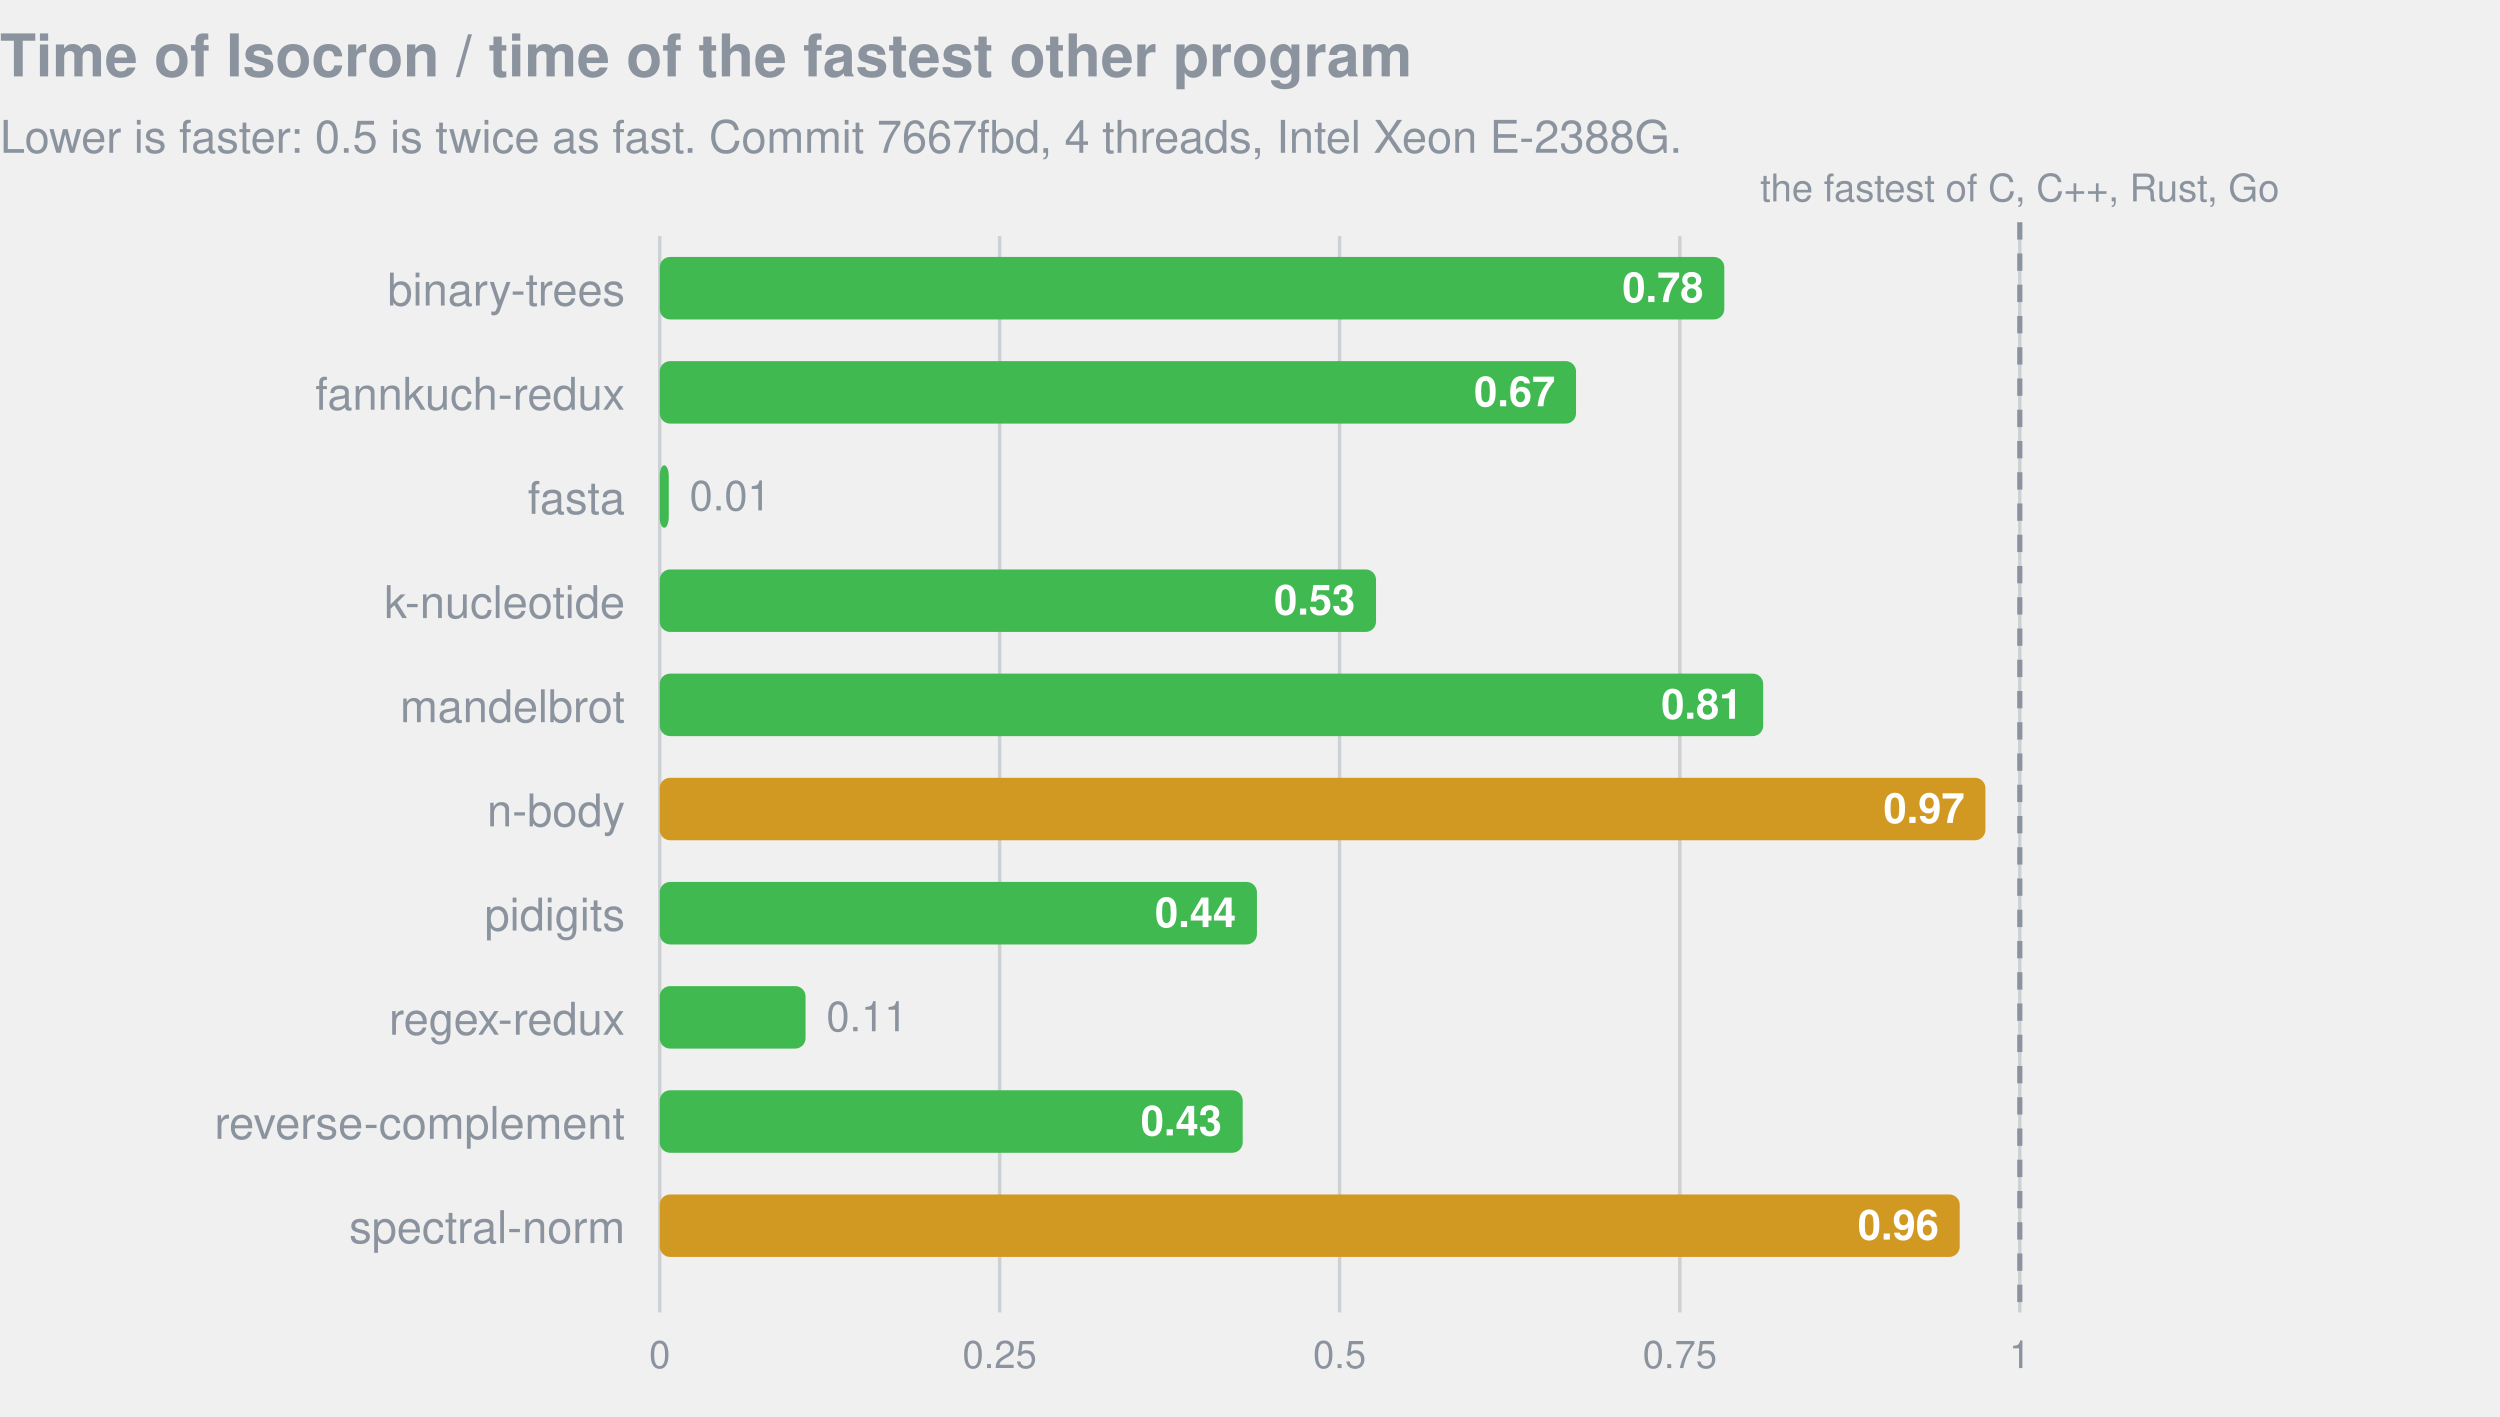
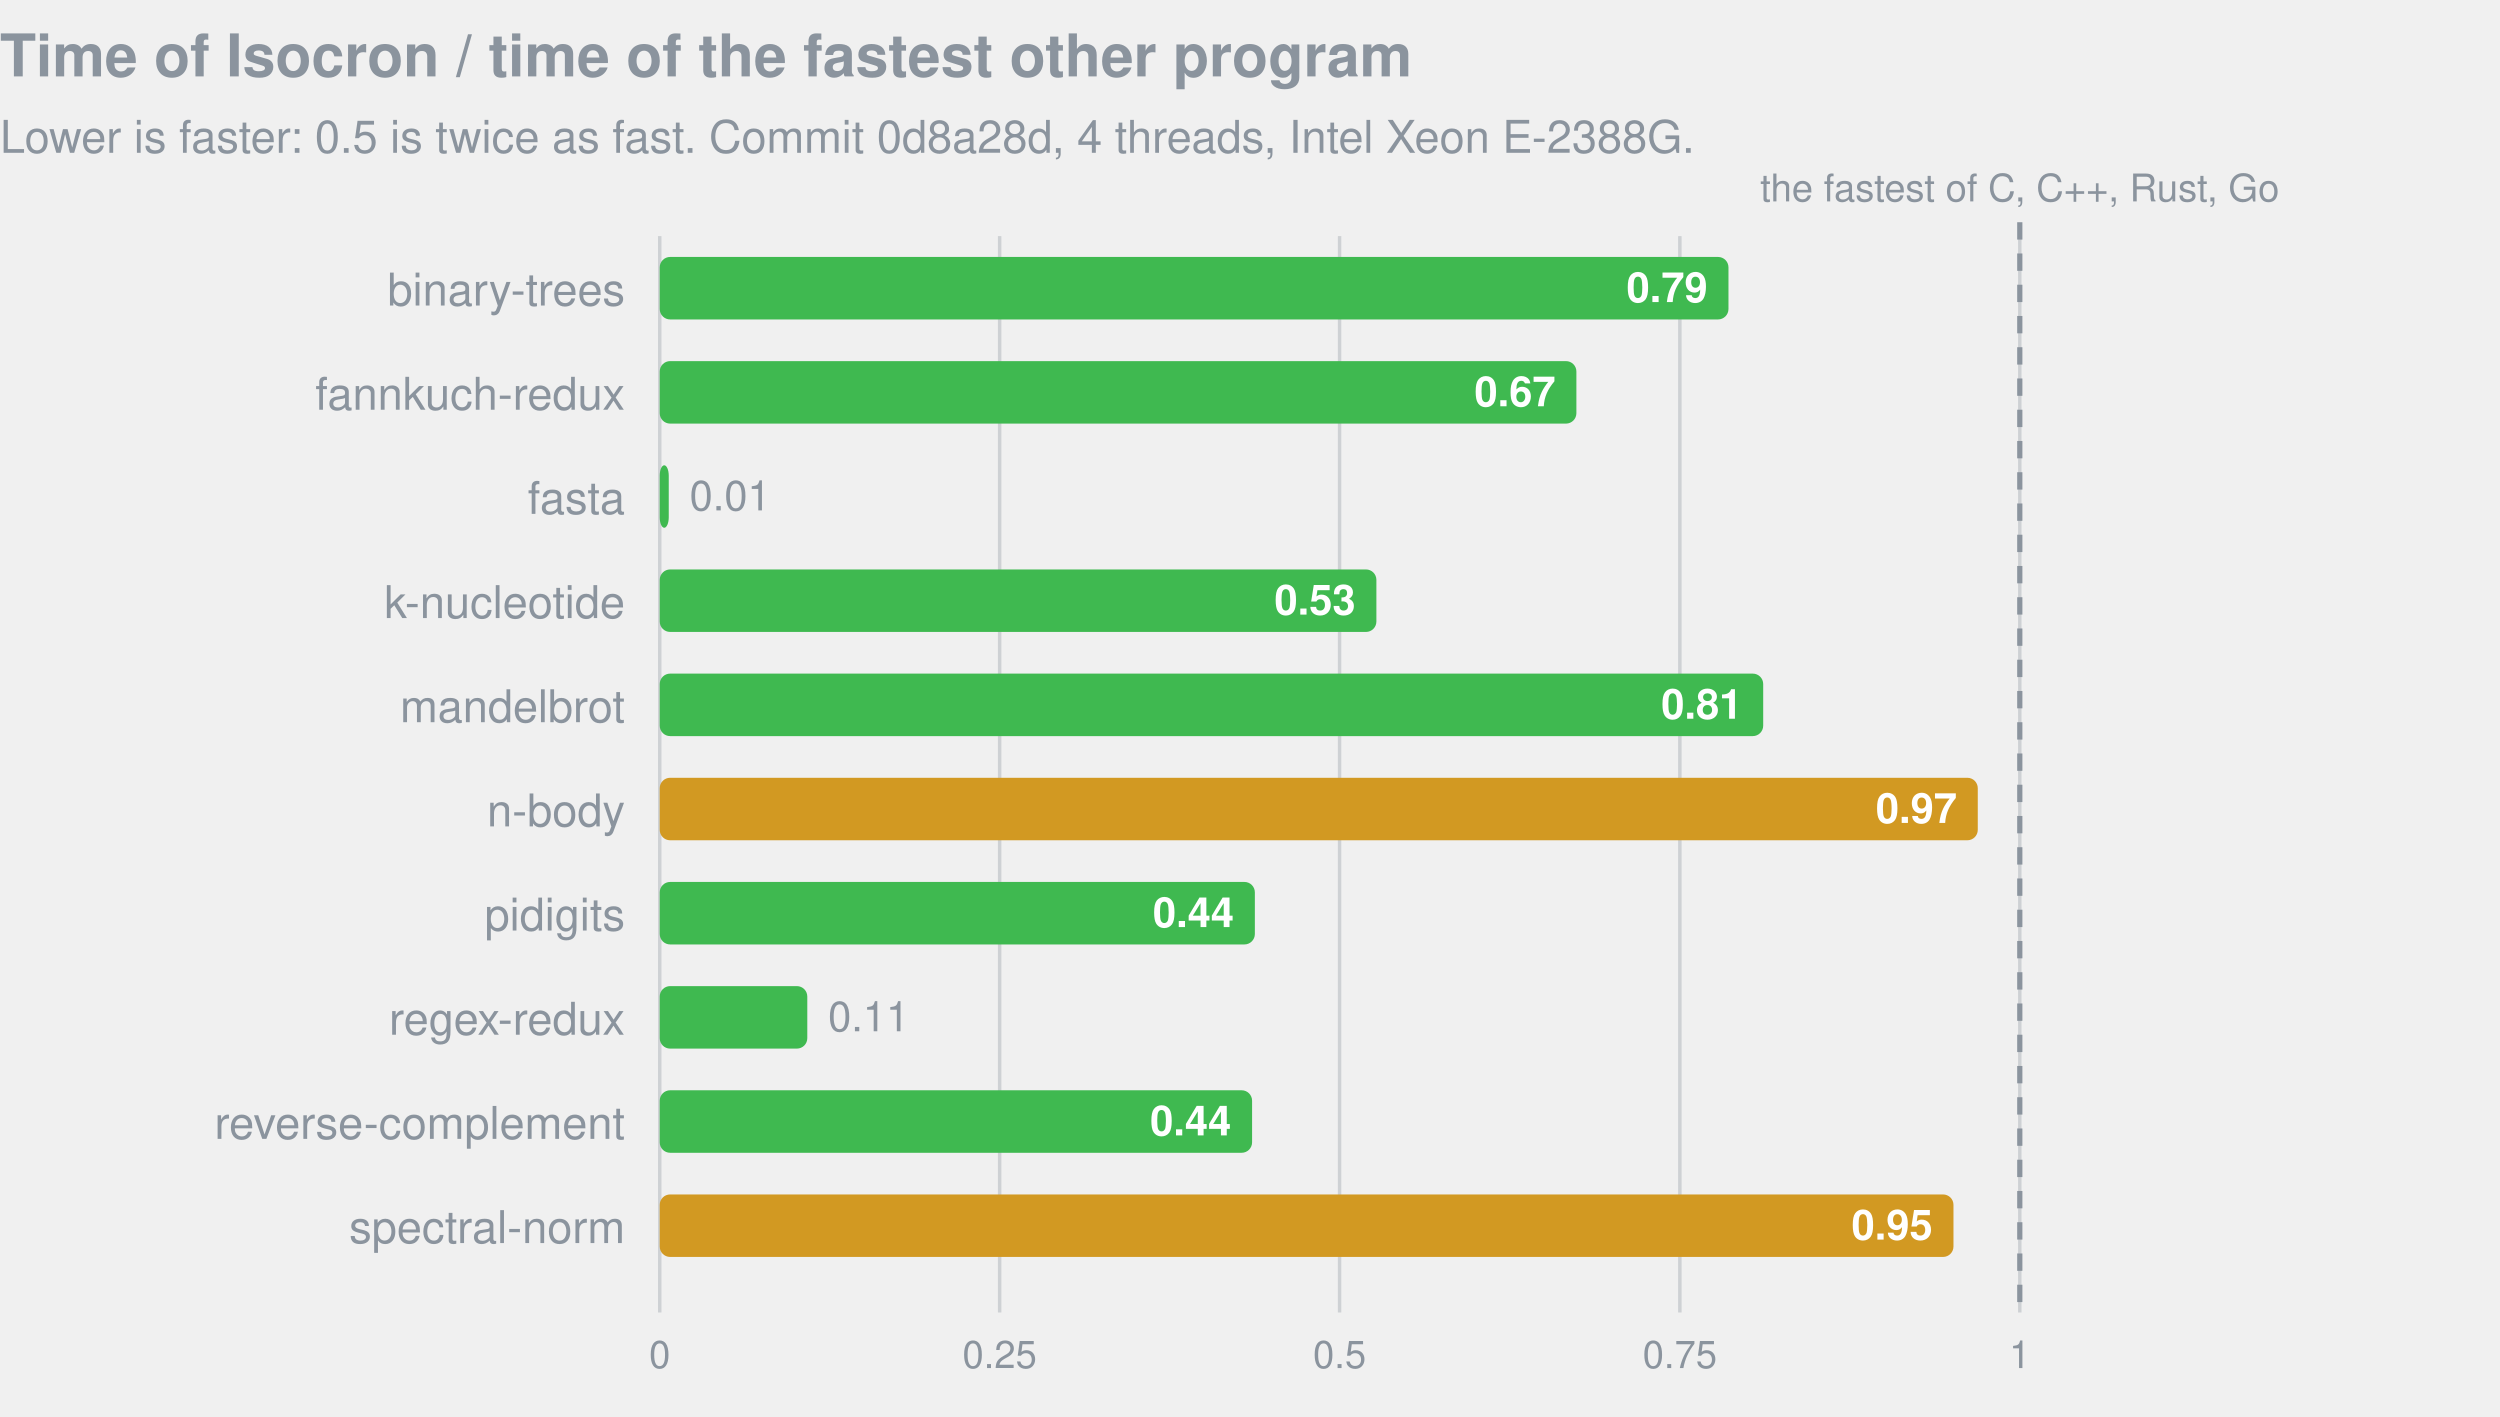
<svg xmlns="http://www.w3.org/2000/svg" width="720" height="408" viewBox="0 0 720 408" font-family="-apple-system, Segoe UI, Helvetica, Arial, sans-serif">
  <text x="0" y="22" font-size="17" font-weight="600" fill="#8b949e">Time of Isocron / time of the fastest other program</text>
-   <text x="0" y="44" font-size="13" fill="#8b949e">Lower is faster: 0.5 is twice as fast. Commit 7667fbd, 4 threads, Intel Xeon E-2388G.</text>
+   <text x="0" y="44" font-size="13" fill="#8b949e">Lower is faster: 0.5 is twice as fast. Commit 0d8a28d, 4 threads, Intel Xeon E-2388G.</text>
  <line x1="190.0" y1="68" x2="190.0" y2="378" stroke="#8b949e55" />
  <text x="190.0" y="394" font-size="11" fill="#8b949e" text-anchor="middle">0</text>
  <line x1="287.9" y1="68" x2="287.9" y2="378" stroke="#8b949e55" />
  <text x="287.9" y="394" font-size="11" fill="#8b949e" text-anchor="middle">0.25</text>
  <line x1="385.8" y1="68" x2="385.8" y2="378" stroke="#8b949e55" />
  <text x="385.8" y="394" font-size="11" fill="#8b949e" text-anchor="middle">0.5</text>
  <line x1="483.8" y1="68" x2="483.8" y2="378" stroke="#8b949e55" />
  <text x="483.8" y="394" font-size="11" fill="#8b949e" text-anchor="middle">0.75</text>
  <line x1="581.7" y1="68" x2="581.7" y2="378" stroke="#8b949e55" />
  <text x="581.7" y="394" font-size="11" fill="#8b949e" text-anchor="middle">1</text>
  <text x="180" y="88" font-size="13" fill="#8b949e" text-anchor="end">binary-trees</text>
-   <rect x="190" y="74" width="306.6" height="18" rx="3" fill="#3fb950" />
-   <text x="490.6" y="87" font-size="12" font-weight="600" fill="#ffffff" text-anchor="end">0.78</text>
+   <rect x="190" y="74" width="307.8" height="18" rx="3" fill="#3fb950" />
+   <text x="491.8" y="87" font-size="12" font-weight="600" fill="#ffffff" text-anchor="end">0.79</text>
  <text x="180" y="118" font-size="13" fill="#8b949e" text-anchor="end">fannkuch-redux</text>
-   <rect x="190" y="104" width="263.9" height="18" rx="3" fill="#3fb950" />
-   <text x="447.9" y="117" font-size="12" font-weight="600" fill="#ffffff" text-anchor="end">0.67</text>
+   <rect x="190" y="104" width="264.0" height="18" rx="3" fill="#3fb950" />
+   <text x="448.0" y="117" font-size="12" font-weight="600" fill="#ffffff" text-anchor="end">0.67</text>
  <text x="180" y="148" font-size="13" fill="#8b949e" text-anchor="end">fasta</text>
  <rect x="190" y="134" width="2.6" height="18" rx="3" fill="#3fb950" />
  <text x="198.6" y="147" font-size="12" fill="#8b949e">0.01</text>
  <text x="180" y="178" font-size="13" fill="#8b949e" text-anchor="end">k-nucleotide</text>
-   <rect x="190" y="164" width="206.3" height="18" rx="3" fill="#3fb950" />
-   <text x="390.3" y="177" font-size="12" font-weight="600" fill="#ffffff" text-anchor="end">0.53</text>
+   <rect x="190" y="164" width="206.4" height="18" rx="3" fill="#3fb950" />
+   <text x="390.4" y="177" font-size="12" font-weight="600" fill="#ffffff" text-anchor="end">0.53</text>
  <text x="180" y="208" font-size="13" fill="#8b949e" text-anchor="end">mandelbrot</text>
  <rect x="190" y="194" width="317.8" height="18" rx="3" fill="#3fb950" />
  <text x="501.8" y="207" font-size="12" font-weight="600" fill="#ffffff" text-anchor="end">0.81</text>
  <text x="180" y="238" font-size="13" fill="#8b949e" text-anchor="end">n-body</text>
-   <rect x="190" y="224" width="381.8" height="18" rx="3" fill="#d29922" />
-   <text x="565.8" y="237" font-size="12" font-weight="600" fill="#ffffff" text-anchor="end">0.97</text>
+   <rect x="190" y="224" width="379.6" height="18" rx="3" fill="#d29922" />
+   <text x="563.6" y="237" font-size="12" font-weight="600" fill="#ffffff" text-anchor="end">0.97</text>
  <text x="180" y="268" font-size="13" fill="#8b949e" text-anchor="end">pidigits</text>
-   <rect x="190" y="254" width="172.0" height="18" rx="3" fill="#3fb950" />
-   <text x="356.0" y="267" font-size="12" font-weight="600" fill="#ffffff" text-anchor="end">0.44</text>
+   <rect x="190" y="254" width="171.4" height="18" rx="3" fill="#3fb950" />
+   <text x="355.4" y="267" font-size="12" font-weight="600" fill="#ffffff" text-anchor="end">0.44</text>
  <text x="180" y="298" font-size="13" fill="#8b949e" text-anchor="end">regex-redux</text>
-   <rect x="190" y="284" width="42.0" height="18" rx="3" fill="#3fb950" />
-   <text x="238.0" y="297" font-size="12" fill="#8b949e">0.11</text>
+   <rect x="190" y="284" width="42.5" height="18" rx="3" fill="#3fb950" />
+   <text x="238.5" y="297" font-size="12" fill="#8b949e">0.11</text>
  <text x="180" y="328" font-size="13" fill="#8b949e" text-anchor="end">reverse-complement</text>
-   <rect x="190" y="314" width="167.9" height="18" rx="3" fill="#3fb950" />
-   <text x="351.9" y="327" font-size="12" font-weight="600" fill="#ffffff" text-anchor="end">0.43</text>
+   <rect x="190" y="314" width="170.6" height="18" rx="3" fill="#3fb950" />
+   <text x="354.6" y="327" font-size="12" font-weight="600" fill="#ffffff" text-anchor="end">0.44</text>
  <text x="180" y="358" font-size="13" fill="#8b949e" text-anchor="end">spectral-norm</text>
-   <rect x="190" y="344" width="374.4" height="18" rx="3" fill="#d29922" />
-   <text x="558.4" y="357" font-size="12" font-weight="600" fill="#ffffff" text-anchor="end">0.96</text>
+   <rect x="190" y="344" width="372.6" height="18" rx="3" fill="#d29922" />
+   <text x="556.6" y="357" font-size="12" font-weight="600" fill="#ffffff" text-anchor="end">0.95</text>
  <line x1="581.7" y1="64" x2="581.7" y2="378" stroke="#8b949e" stroke-width="1.5" stroke-dasharray="5 4" />
  <text x="581.7" y="58" font-size="11" fill="#8b949e" text-anchor="middle">the fastest of C, C++, Rust, Go</text>
</svg>
